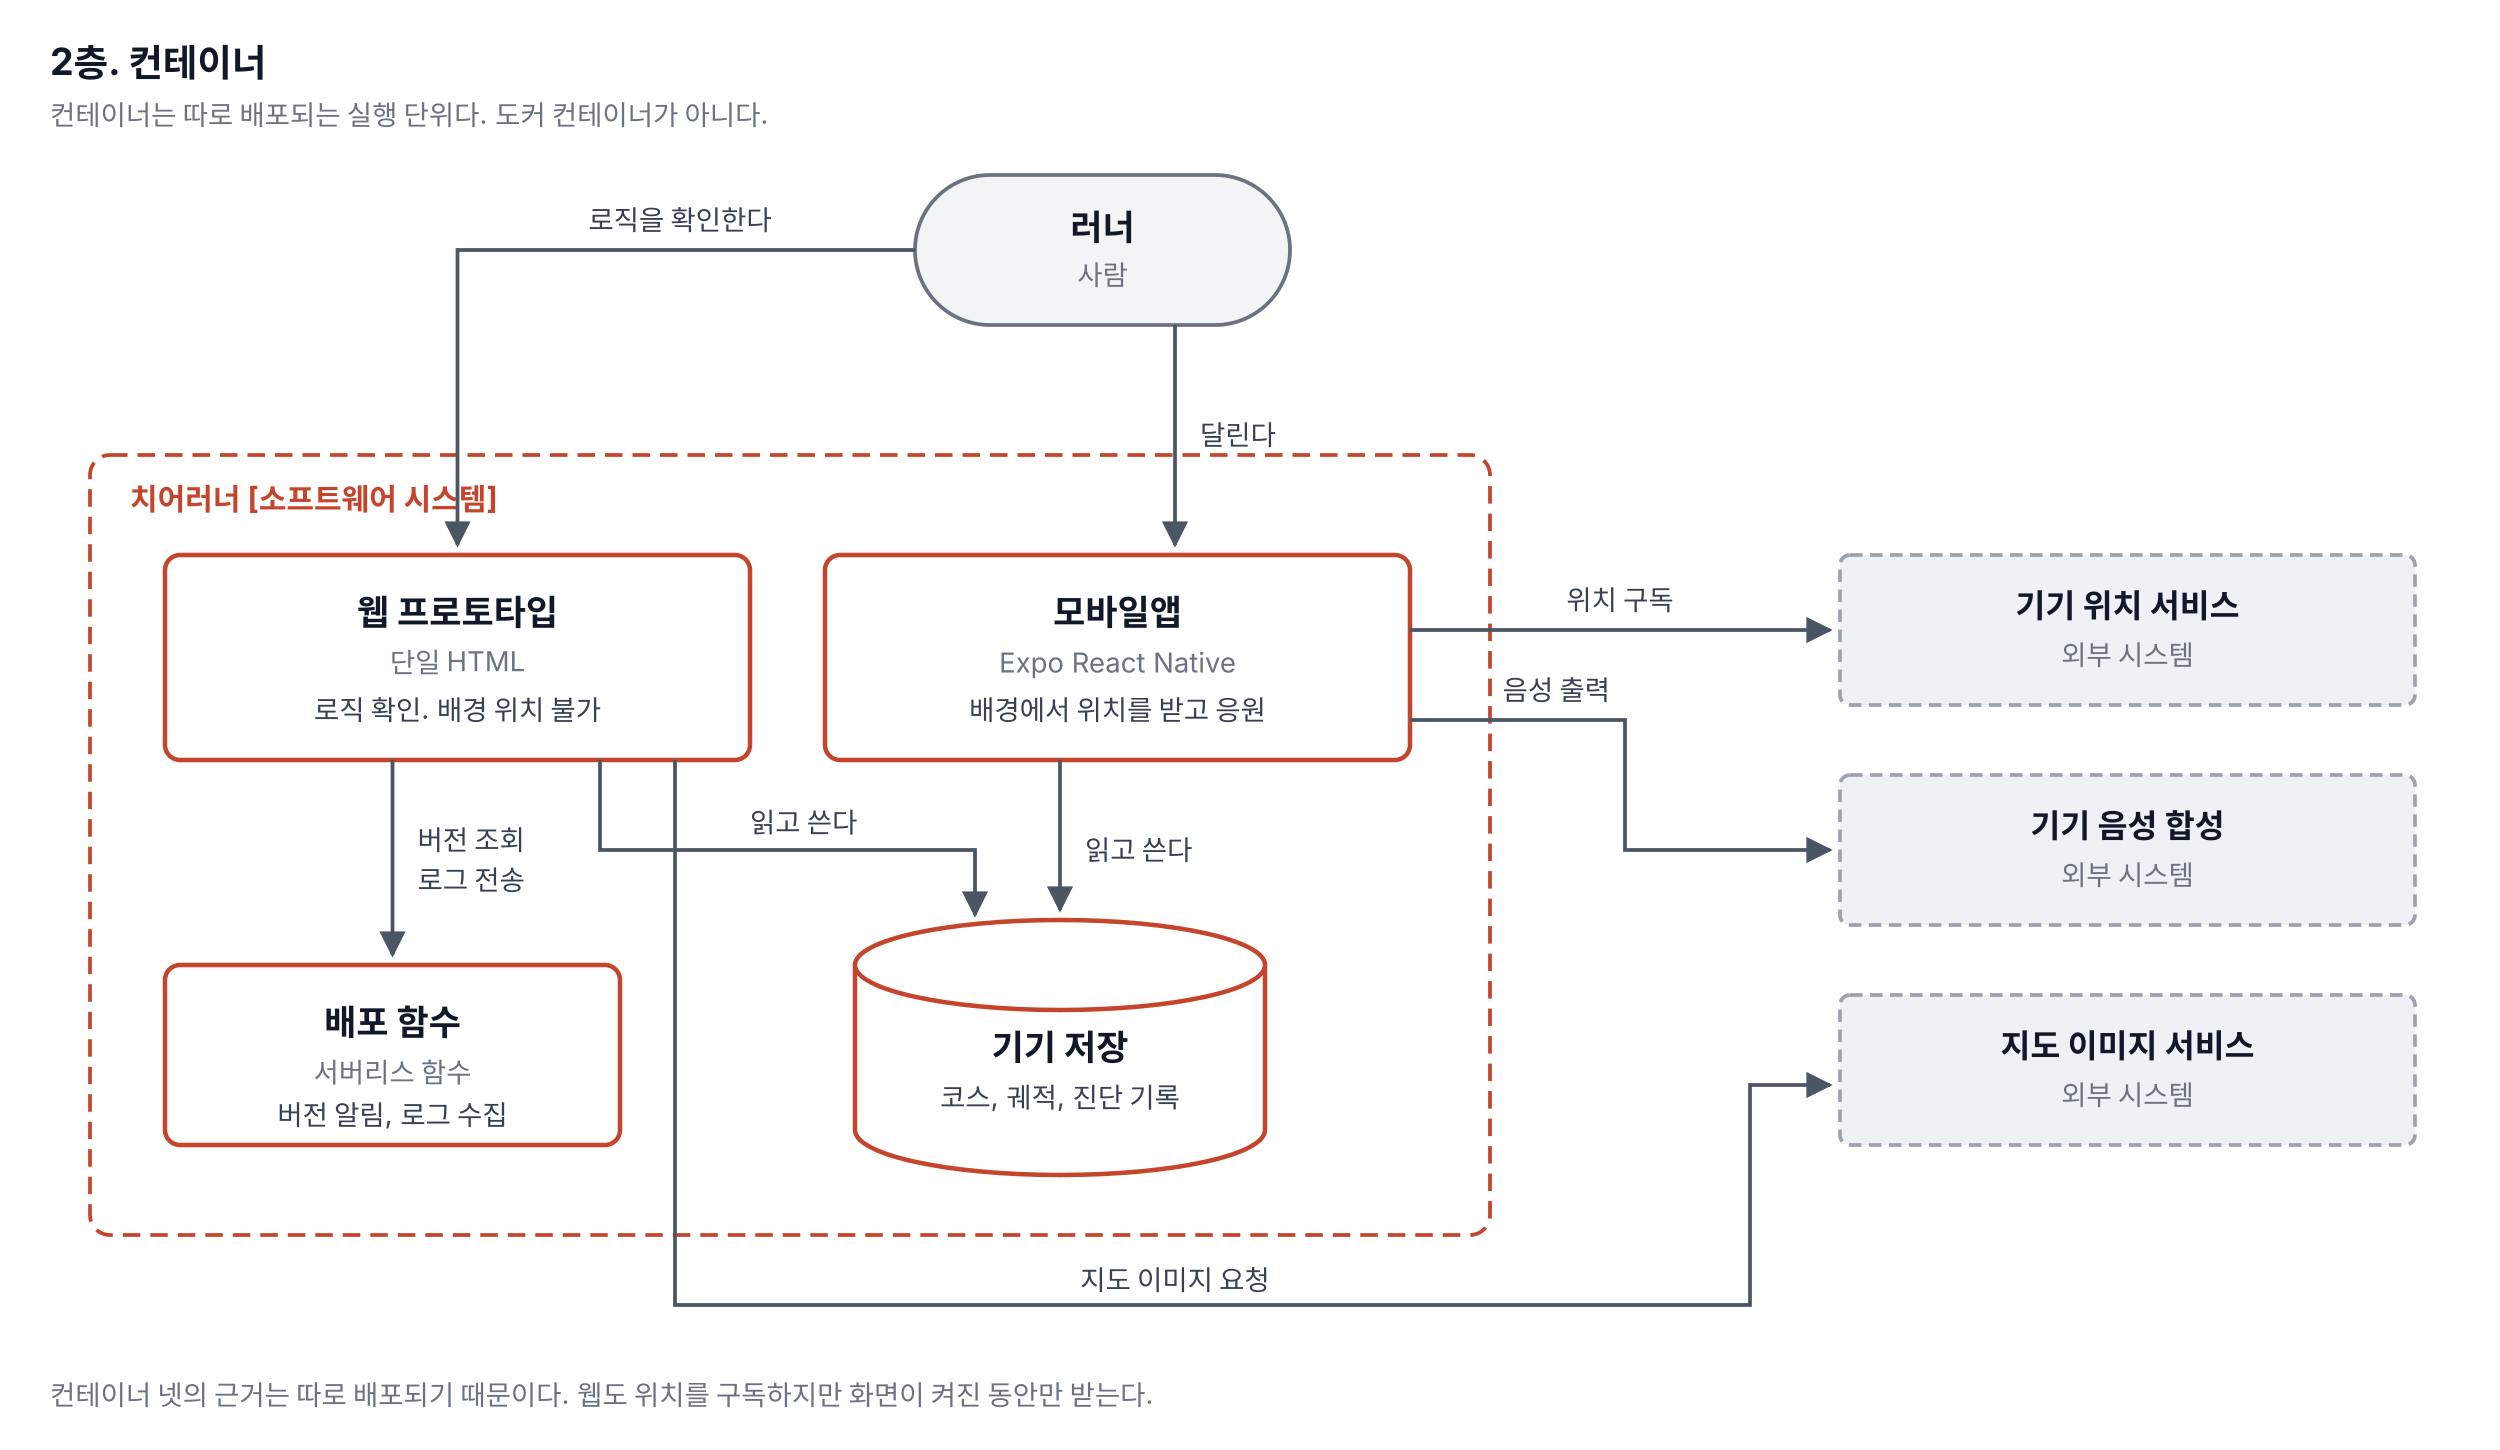
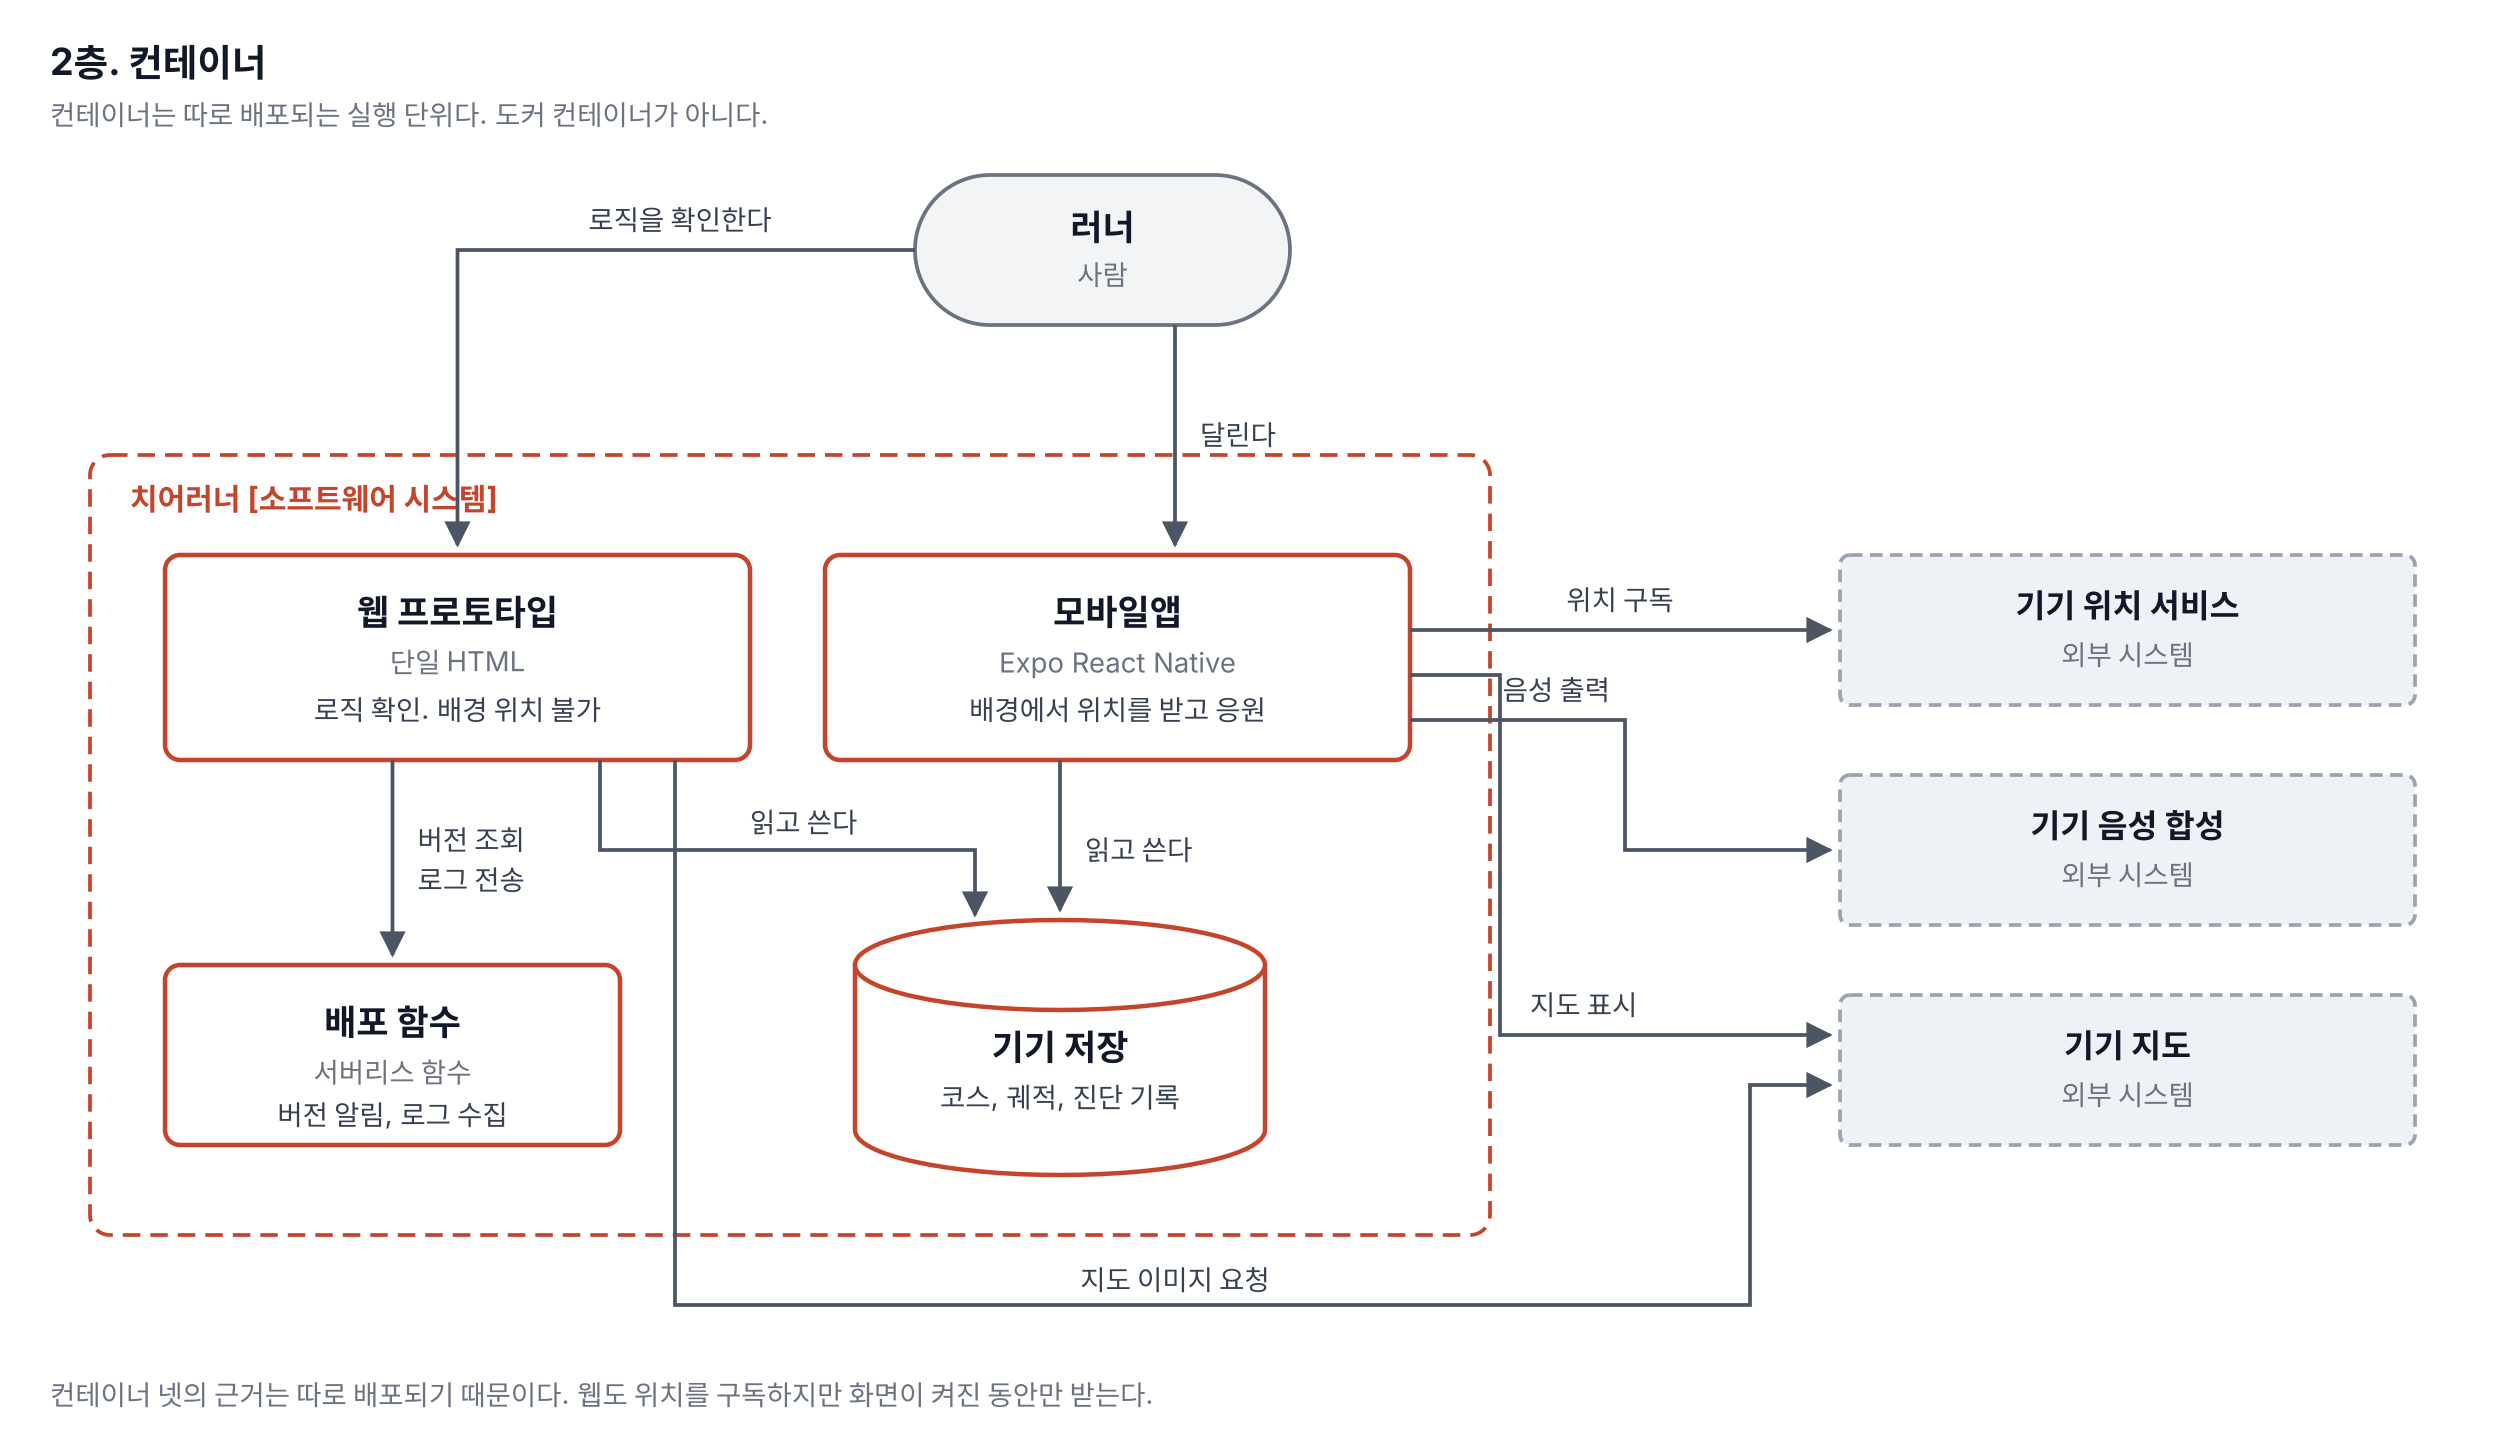
<svg xmlns="http://www.w3.org/2000/svg" width="1000" height="580" viewBox="0 0 1000 580" font-family="-apple-system, BlinkMacSystemFont, 'Apple SD Gothic Neo', 'Noto Sans KR', sans-serif">
  <rect width="1000" height="580" fill="#ffffff" />
  <defs>
    <marker id="b" viewBox="0 0 10 10" refX="9" refY="5" markerWidth="7" markerHeight="7" orient="auto-start-reverse">
      <path d="M0 0 L10 5 L0 10 z" fill="#4b5563" />
    </marker>
  </defs>
  <text x="20" y="30" font-size="15" font-weight="700" fill="#111827">2층. 컨테이너</text>
  <text x="20" y="50" font-size="11" fill="#6b7280">컨테이너는 따로 배포되는 실행 단위다. 도커 컨테이너가 아니다.</text>
  <rect x="366" y="70" width="150" height="60" rx="30" fill="#f3f4f6" stroke="#6b7280" stroke-width="1.5" />
  <text x="441" y="96" font-size="14" font-weight="700" text-anchor="middle" fill="#111827">러너</text>
  <text x="441" y="114" font-size="11" text-anchor="middle" fill="#6b7280">사람</text>
  <rect x="36" y="182" width="560" height="312" rx="8" fill="none" stroke="#c4452b" stroke-width="1.5" stroke-dasharray="7 4" />
  <text x="52" y="204" font-size="12" font-weight="700" fill="#c4452b">치어러너 [소프트웨어 시스템]</text>
  <rect x="330" y="222" width="234" height="82" rx="6" fill="#ffffff" stroke="#c4452b" stroke-width="1.8" />
  <text x="447" y="250" font-size="14" font-weight="700" text-anchor="middle" fill="#111827">모바일앱</text>
  <text x="447" y="269" font-size="11" text-anchor="middle" fill="#6b7280">Expo React Native</text>
  <text x="447" y="288" font-size="11" text-anchor="middle" fill="#374151">배경에서 위치를 받고 응원</text>
  <rect x="66" y="222" width="234" height="82" rx="6" fill="#ffffff" stroke="#c4452b" stroke-width="1.8" />
  <text x="183" y="250" font-size="14" font-weight="700" text-anchor="middle" fill="#111827">웹 프로토타입</text>
  <text x="183" y="269" font-size="11" text-anchor="middle" fill="#6b7280">단일 HTML</text>
  <text x="183" y="288" font-size="11" text-anchor="middle" fill="#374151">로직 확인. 배경 위치 불가</text>
  <rect x="66" y="386" width="182" height="72" rx="6" fill="#ffffff" stroke="#c4452b" stroke-width="1.8" />
  <text x="157" y="414" font-size="14" font-weight="700" text-anchor="middle" fill="#111827">배포 함수</text>
  <text x="157" y="433" font-size="11" text-anchor="middle" fill="#6b7280">서버리스 함수</text>
  <text x="157" y="450" font-size="11" text-anchor="middle" fill="#374151">버전 알림, 로그 수집</text>
  <g>
    <path d="M342 386 L342 452 A 82 18 0 0 0 506 452 L506 386 Z" fill="#ffffff" stroke="#c4452b" stroke-width="1.8" />
    <ellipse cx="424" cy="386" rx="82" ry="18" fill="#ffffff" stroke="#c4452b" stroke-width="1.8" />
    <text x="424" y="424" font-size="14" font-weight="700" text-anchor="middle" fill="#111827">기기 저장</text>
    <text x="424" y="443" font-size="11" text-anchor="middle" fill="#374151">코스, 궤적, 진단 기록</text>
  </g>
  <rect x="736" y="222" width="230" height="60" rx="4" fill="#eef1f5" stroke="#9ca3af" stroke-width="1.5" stroke-dasharray="5 3" />
  <text x="851" y="247" font-size="13" font-weight="600" text-anchor="middle" fill="#111827">기기 위치 서비스</text>
  <text x="851" y="266" font-size="11" text-anchor="middle" fill="#6b7280">외부 시스템</text>
  <rect x="736" y="310" width="230" height="60" rx="4" fill="#eef1f5" stroke="#9ca3af" stroke-width="1.5" stroke-dasharray="5 3" />
  <text x="851" y="335" font-size="13" font-weight="600" text-anchor="middle" fill="#111827">기기 음성 합성</text>
  <text x="851" y="354" font-size="11" text-anchor="middle" fill="#6b7280">외부 시스템</text>
  <rect x="736" y="398" width="230" height="60" rx="4" fill="#eef1f5" stroke="#9ca3af" stroke-width="1.5" stroke-dasharray="5 3" />
-   <text x="851" y="423" font-size="13" font-weight="600" text-anchor="middle" fill="#111827">지도 이미지 서비스</text>
+   <text x="851" y="423" font-size="13" font-weight="600" text-anchor="middle" fill="#111827">기기 지도</text>
  <text x="851" y="442" font-size="11" text-anchor="middle" fill="#6b7280">외부 시스템</text>
  <path d="M470 130 V218" fill="none" stroke="#4b5563" stroke-width="1.5" marker-end="url(#b)" />
  <text x="480" y="178" font-size="11" fill="#374151">달린다</text>
  <path d="M366 100 H183 V218" fill="none" stroke="#4b5563" stroke-width="1.5" marker-end="url(#b)" />
  <text x="272" y="92" font-size="11" text-anchor="middle" fill="#374151">로직을 확인한다</text>
  <path d="M424 304 V364" fill="none" stroke="#4b5563" stroke-width="1.5" marker-end="url(#b)" />
  <text x="434" y="344" font-size="11" fill="#374151">읽고 쓴다</text>
  <path d="M240 304 V340 H390 V366" fill="none" stroke="#4b5563" stroke-width="1.5" marker-end="url(#b)" />
  <text x="300" y="333" font-size="11" fill="#374151">읽고 쓴다</text>
  <path d="M157 304 V382" fill="none" stroke="#4b5563" stroke-width="1.5" marker-end="url(#b)" />
  <text x="167" y="340" font-size="11" fill="#374151">버전 조회</text>
  <text x="167" y="356" font-size="11" fill="#374151">로그 전송</text>
  <path d="M564 252 H732" fill="none" stroke="#4b5563" stroke-width="1.5" marker-end="url(#b)" />
  <text x="648" y="244" font-size="11" text-anchor="middle" fill="#374151">위치 구독</text>
  <path d="M564 288 H650 V340 H732" fill="none" stroke="#4b5563" stroke-width="1.5" marker-end="url(#b)" />
  <text x="644" y="280" font-size="11" text-anchor="end" fill="#374151">음성 출력</text>
+   <path d="M564 270 H600 V414 H732" fill="none" stroke="#4b5563" stroke-width="1.5" marker-end="url(#b)" />
+   <text x="612" y="406" font-size="11" fill="#374151">지도 표시</text>
  <path d="M270 304 L270 522 L700 522 L700 434 L732 434" fill="none" stroke="#4b5563" stroke-width="1.5" marker-end="url(#b)" />
  <text x="470" y="516" font-size="11" text-anchor="middle" fill="#374151">지도 이미지 요청</text>
  <text x="20" y="562" font-size="11" fill="#6b7280">컨테이너 넷의 근거는 따로 배포되기 때문이다. 웹도 위치를 구독하지만 화면이 켜진 동안만 받는다.</text>
</svg>
